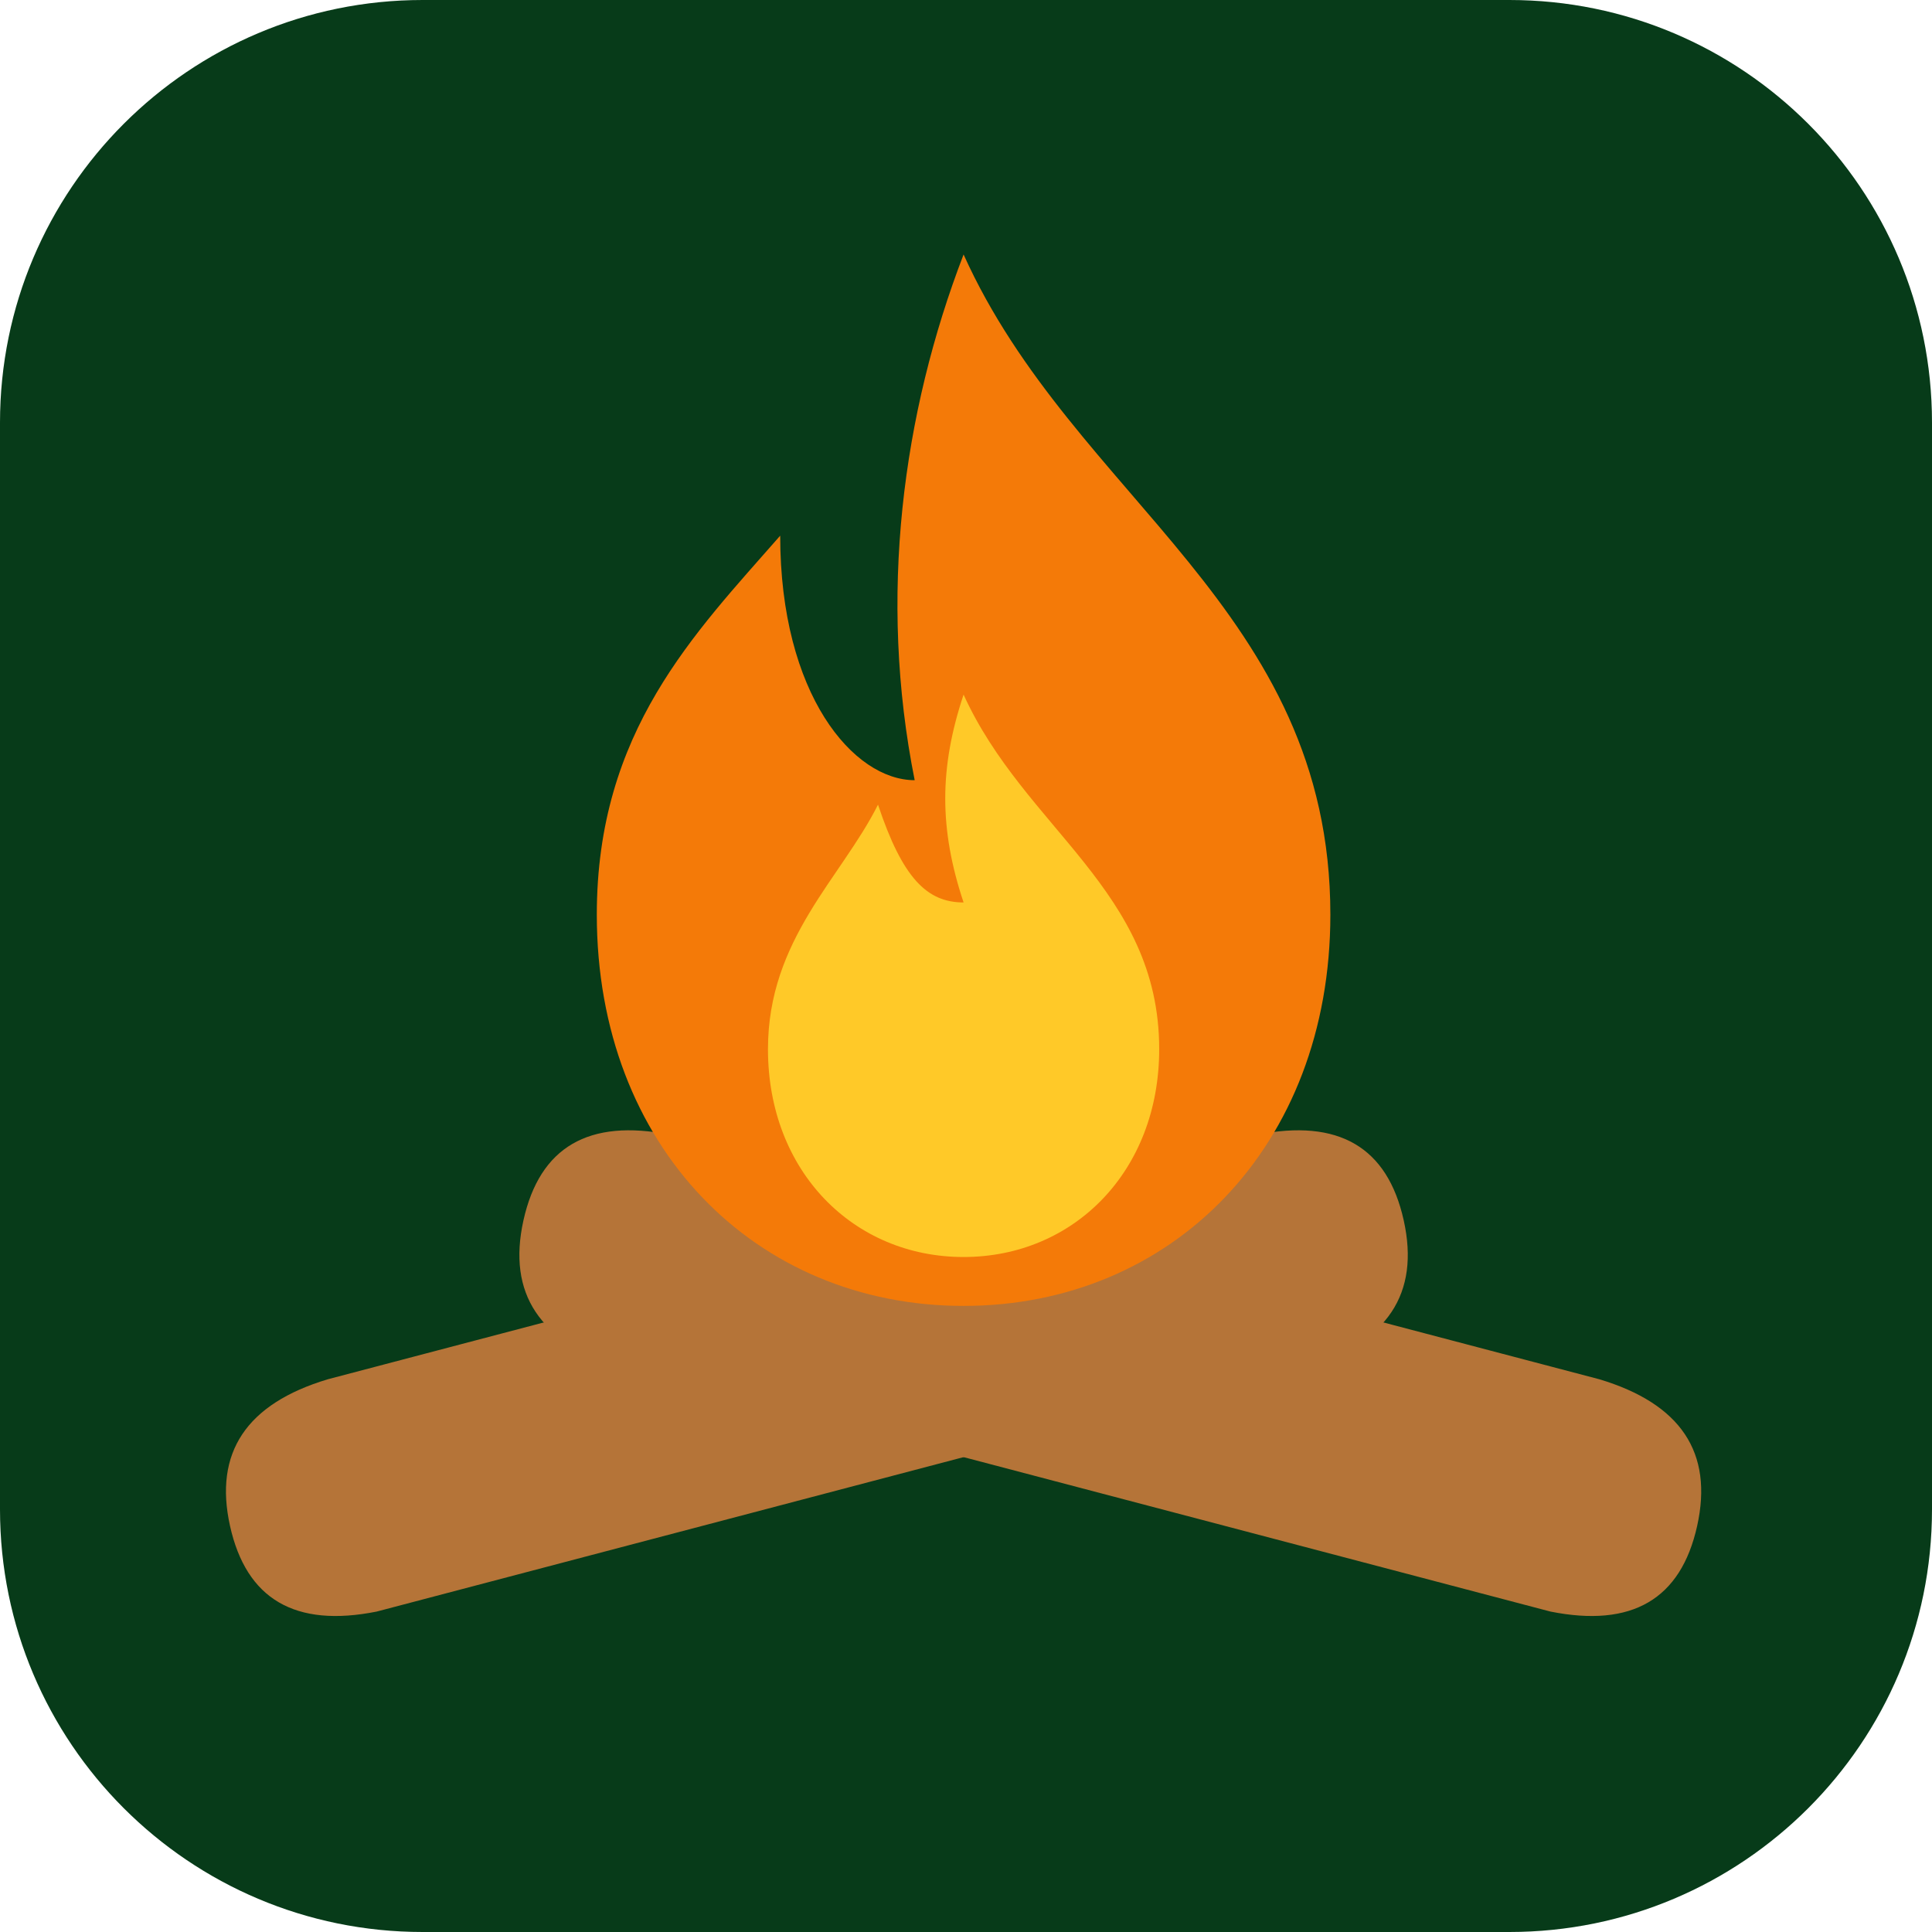
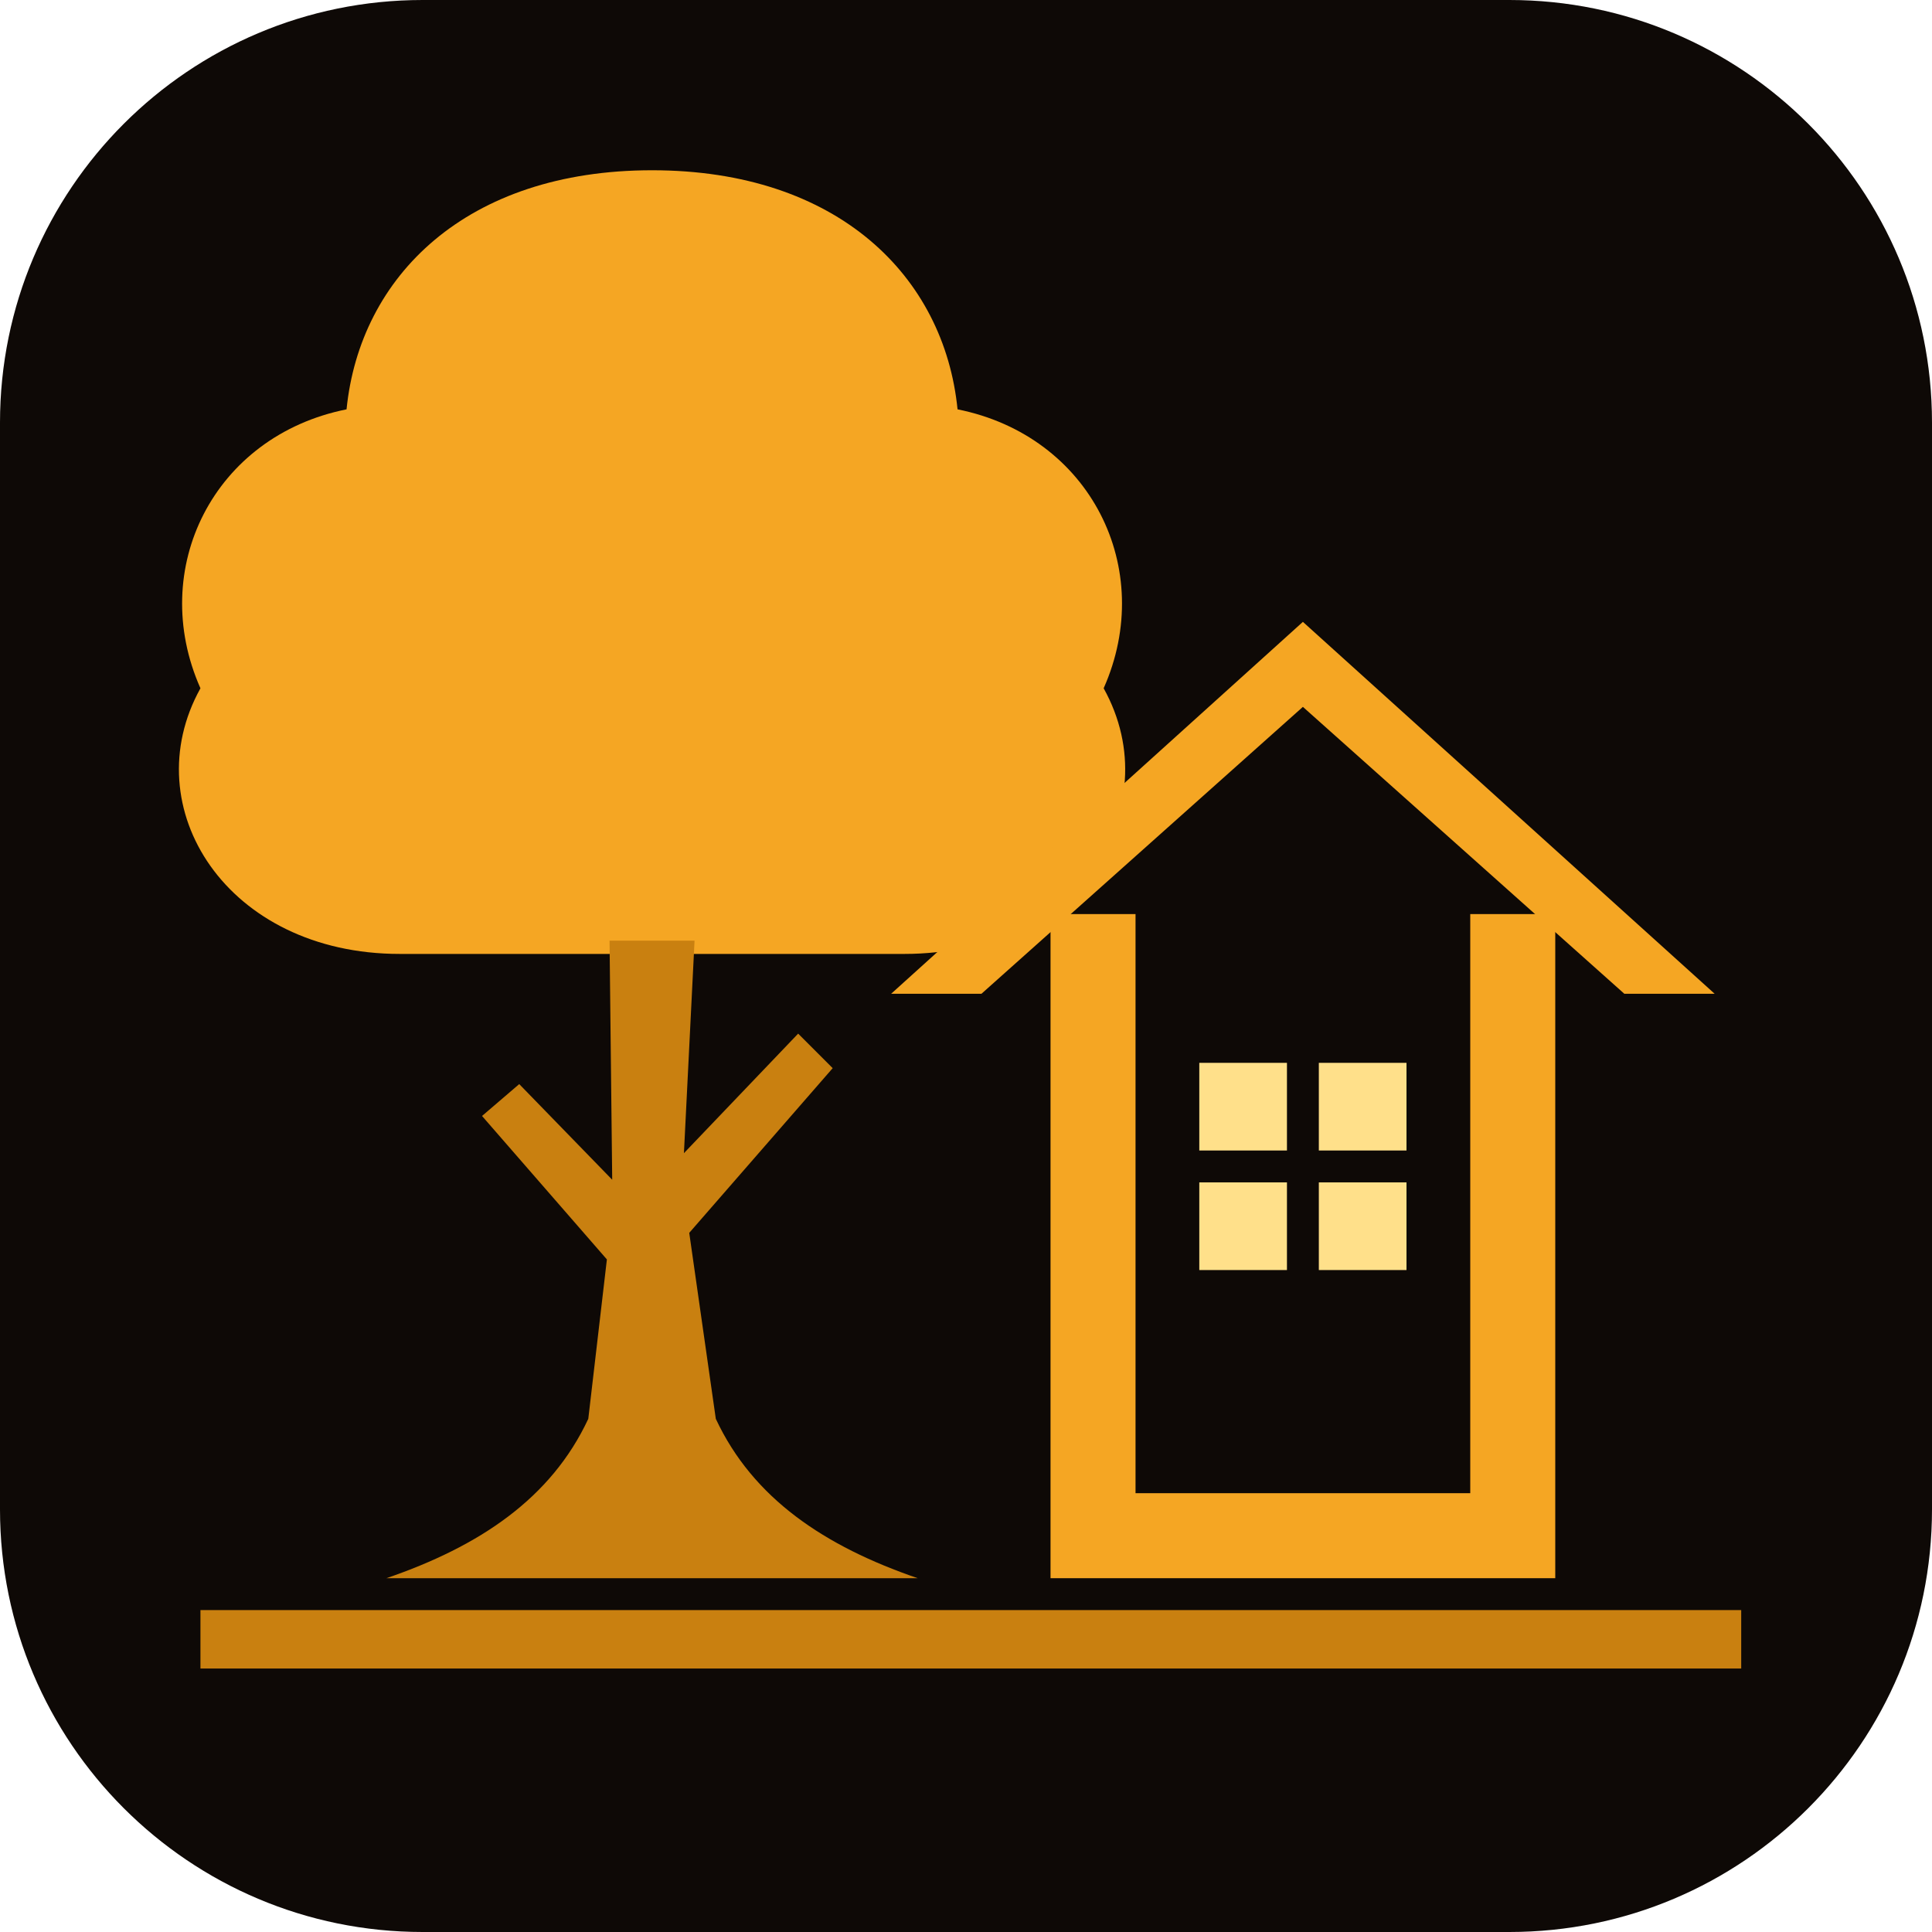
<svg xmlns="http://www.w3.org/2000/svg" viewBox="0 0 64 64">
-   <rect width="64" height="64" rx="14" fill="#073B19" />
-   <g transform="translate(6 6) scale(.81)">
-     <path d="M6 49 L44 39 Q49 38 50 42.5 Q51 47 46 48.5 L8 58.5 Q3 59.5 2 55 Q1 50.5 6 49 Z" fill="#B57438" />
-     <path d="M58 49 L20 39 Q15 38 14 42.5 Q13 47 18 48.5 L56 58.5 Q61 59.5 62 55 Q63 50.5 58 49 Z" fill="#B57438" />
-     <path d="M32 3 C36.5 13 47 17.5 47 30 C47 39.5 40.5 46 32 46 C23.5 46 17 39.5 17 30 C17 22.5 21 18.5 24.5 14.5 C24.5 21 27.5 24.5 30 24.5 C28.5 17 29.5 9.5 32 3 Z" fill="#F47A08" />
-     <path d="M32 21 C34.5 26.5 40 29 40 35.5 C40 40.5 36.5 44 32 44 C27.5 44 24 40.5 24 35.5 C24 31 27 28.5 28.5 25.5 C29.5 28.5 30.5 29.5 32 29.5 C31 26.5 31 24 32 21 Z" fill="#FFC928" />
+   <rect width="64" height="64" rx="14" fill="#0E0906" />
+   <g transform="translate(4 3) scale(.88)" fill="#F5A623">
+     <path d="M20 3 C27 3 31 7 31.5 12 C36.5 13 39 18 37 22.5 C39.5 27 36 32.5 29.5 32.5 L10.5 32.5 C4 32.5 0.5 27 3 22.5 C1 18 3.5 13 8.5 12 C9 7 13 3 20 3 Z" />
+     <path fill="#C98010" d="M18.4 32 L21.6 32 L21.2 40 L25.5 35.5 L26.8 36.8 L21.4 43 L22.4 50 C23.8 53 26.5 54.8 30 56 L10 56 C13.5 54.8 16.2 53 17.6 50 L18.3 44 L13.6 38.6 L15 37.4 L18.5 41 Z" />
+     <path d="M29 34 L44.5 20 L60 34 L56.6 34 L44.5 23.2 L32.4 34 Z" />
+     <path d="M35 31 L38.2 31 L38.2 52.8 L50.8 52.8 L50.8 31 L54 31 L54 56 L35 56 Z" />
+     <path fill="#FFE08A" d="M40.6 36.6 L43.9 36.6 L43.9 39.9 L40.6 39.9 Z M45.1 36.6 L48.4 36.6 L48.4 39.9 L45.1 39.9 Z M40.6 41.1 L43.9 41.1 L43.9 44.4 L40.6 44.4 Z M45.1 41.1 L48.4 41.1 L48.4 44.4 L45.1 44.4 Z" />
+     <path fill="#C98010" d="M3 57.2 L61 57.2 L61 59.4 L3 59.4 Z" />
  </g>
</svg>
